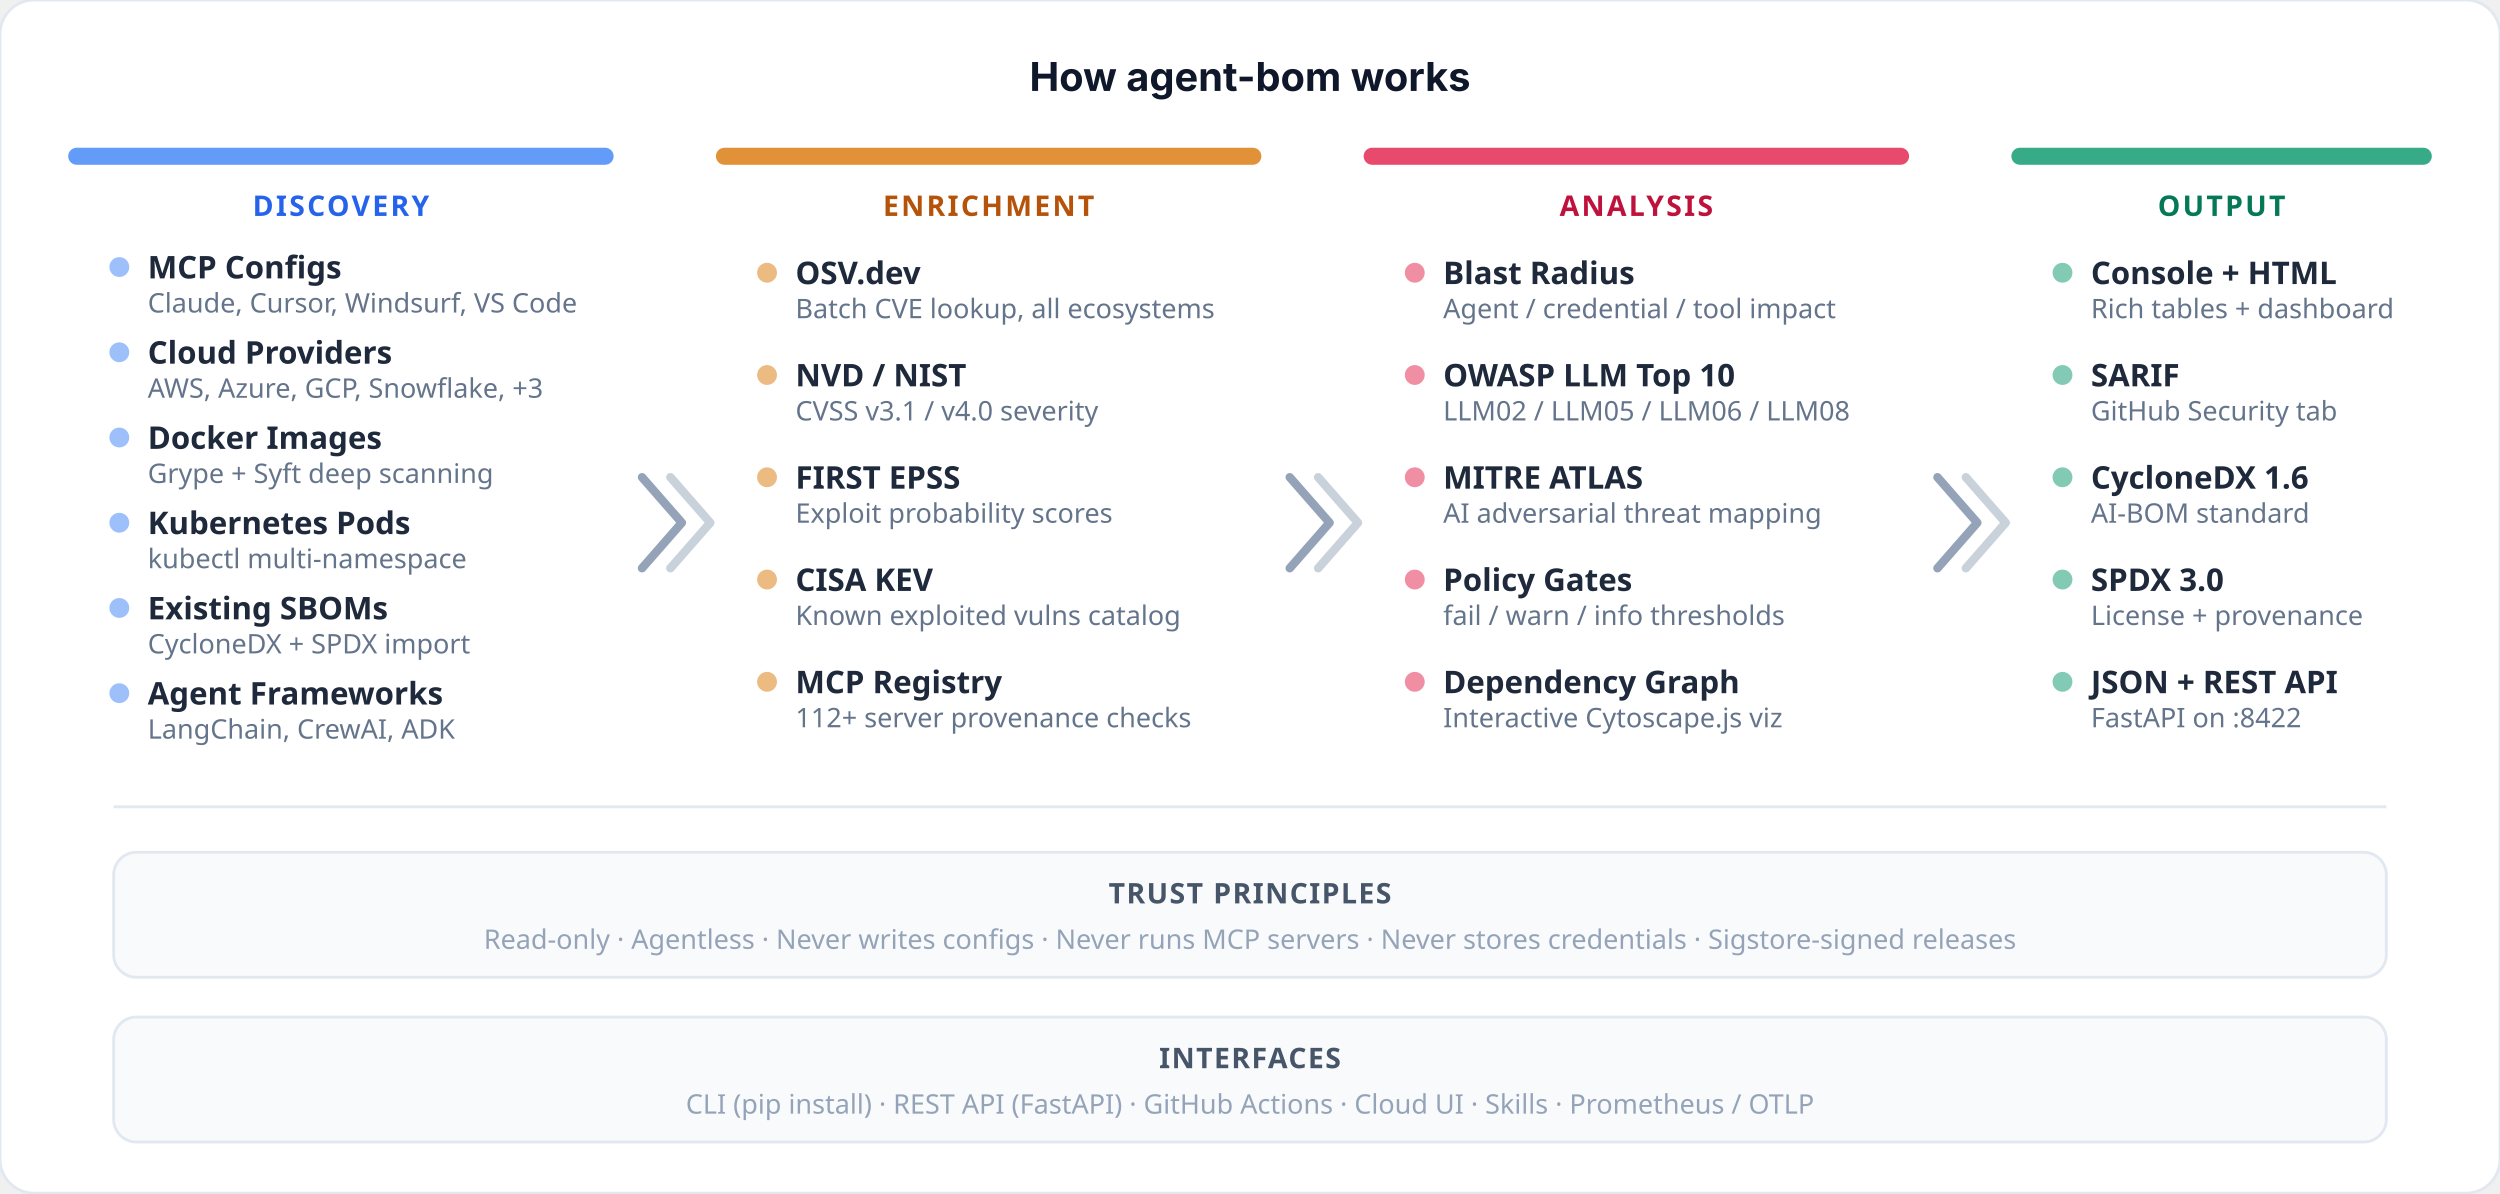
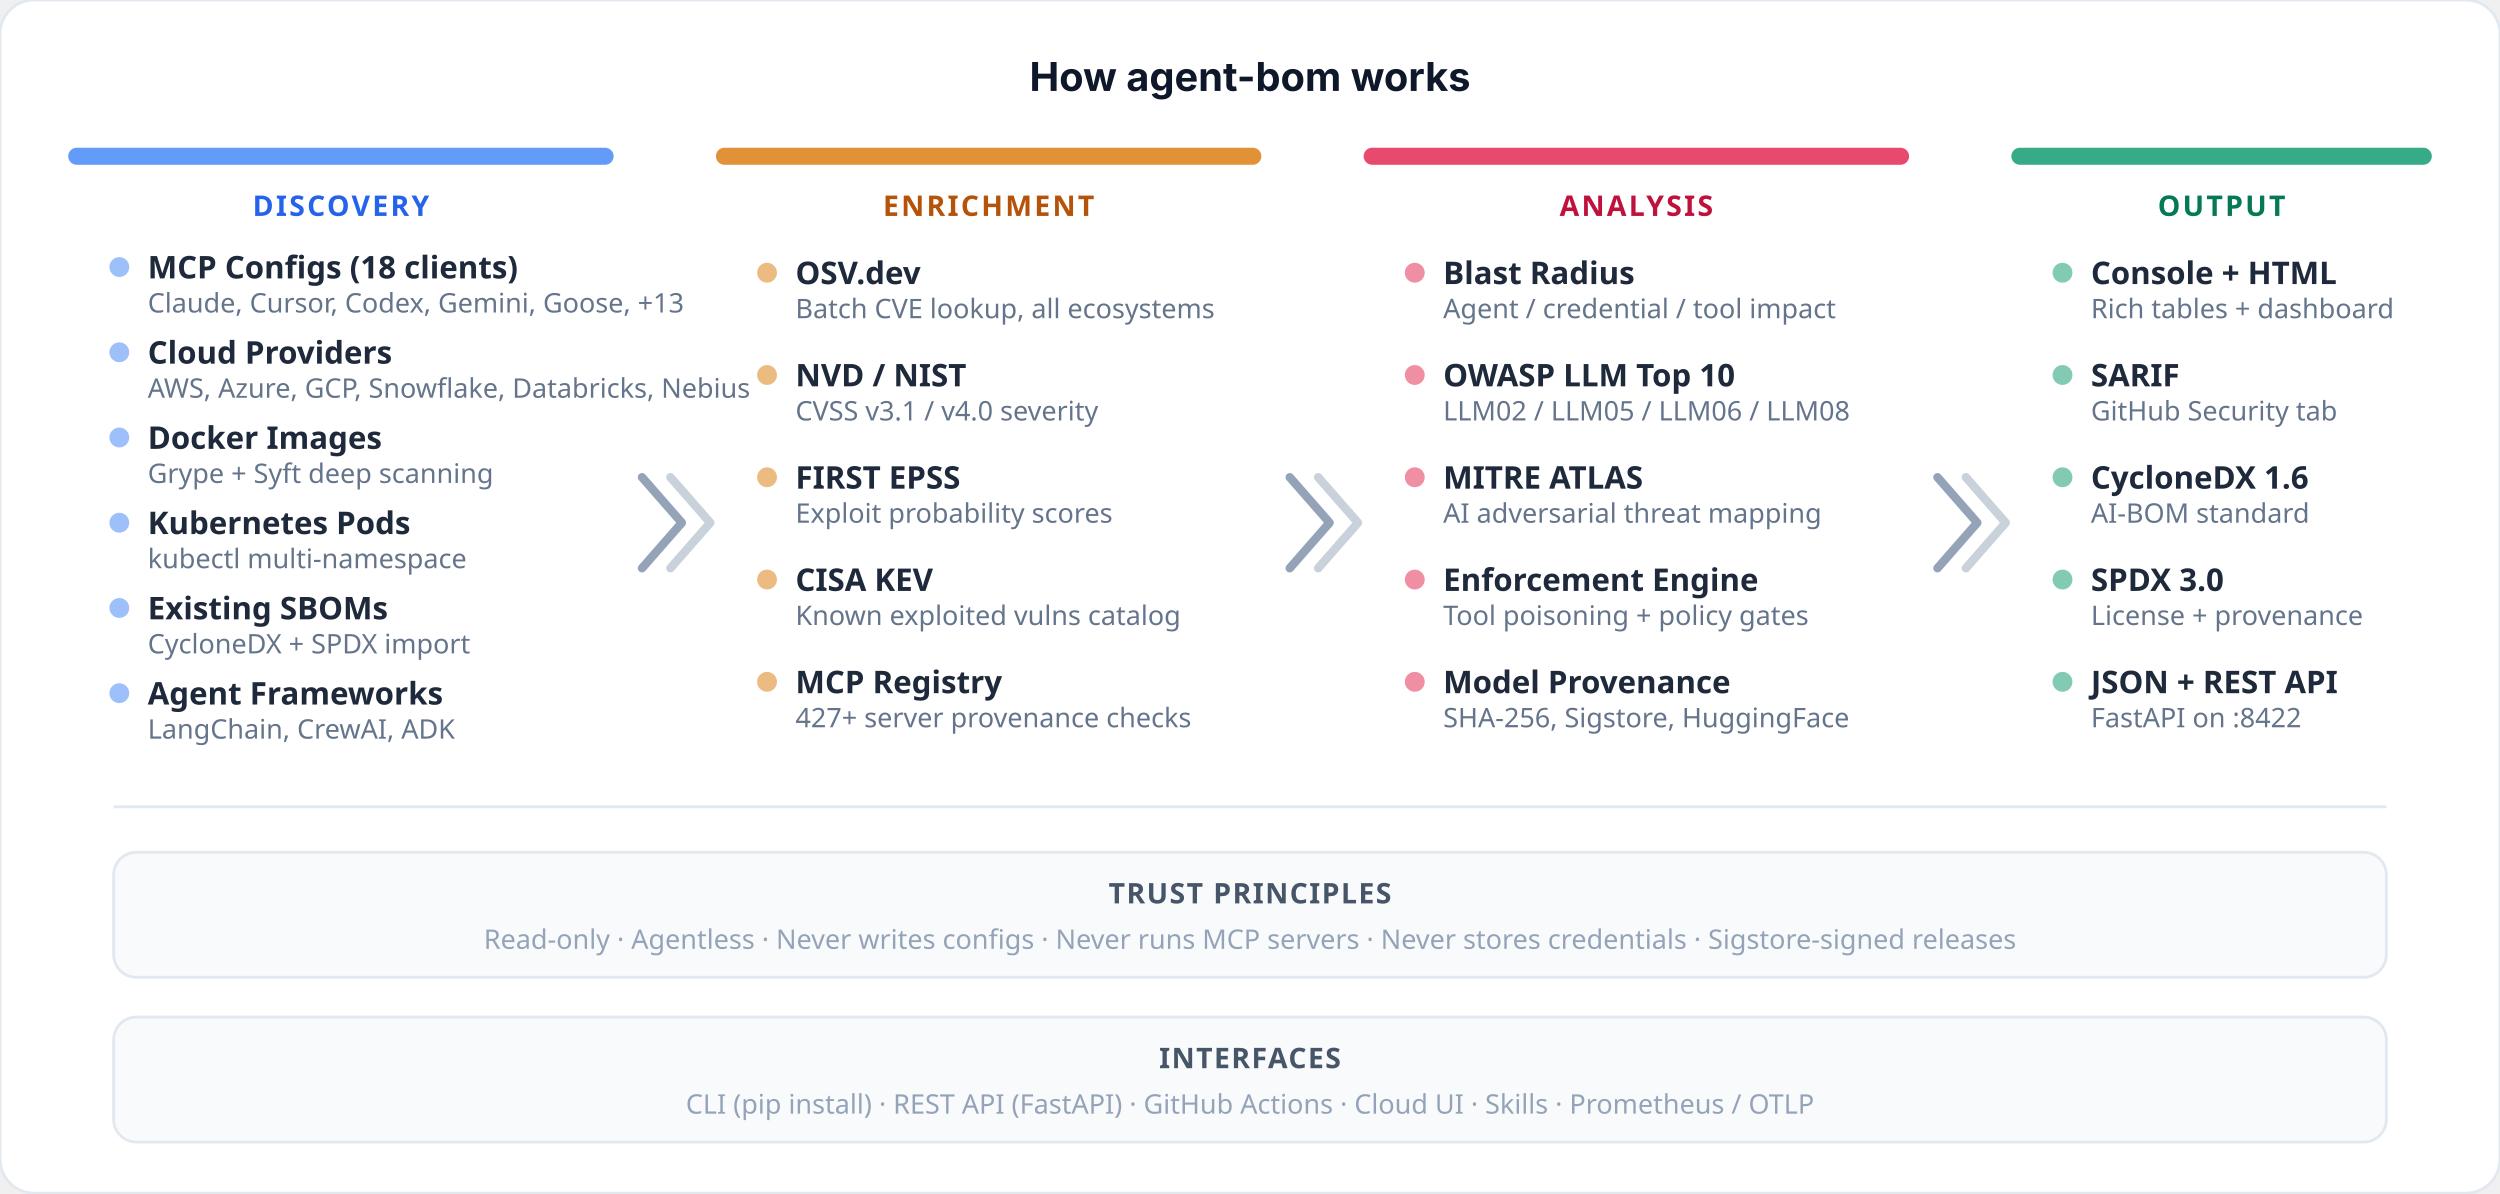
<svg xmlns="http://www.w3.org/2000/svg" viewBox="0 0 880 420" fill="none">
  <style>
    .title { font: 700 14px system-ui, -apple-system, sans-serif; fill: #0f172a; }
    .phase { font: 700 10px system-ui, sans-serif; letter-spacing: 0.08em; }
    .item-label { font: 600 11px system-ui, sans-serif; fill: #1e293b; }
    .item-sub { font: 400 9.5px system-ui, sans-serif; fill: #64748b; }
    .footer { font: 500 9.5px system-ui, sans-serif; fill: #94a3b8; }
  </style>
  <defs>
    <marker id="arr" viewBox="0 0 10 10" refX="9" refY="5" markerWidth="8" markerHeight="8" orient="auto">
      <path d="M1 1L9 5L1 9" stroke="#94a3b8" stroke-width="2" fill="none" stroke-linecap="round" stroke-linejoin="round" />
    </marker>
  </defs>
  <rect width="880" height="420" rx="12" fill="#ffffff" stroke="#e2e8f0" stroke-width="1" />
  <text x="440" y="32" text-anchor="middle" class="title">How agent-bom works</text>
  <rect x="24" y="52" width="192" height="6" rx="3" fill="#3b82f6" opacity="0.8" />
  <text x="120" y="76" text-anchor="middle" class="phase" fill="#2563eb">DISCOVERY</text>
  <g transform="translate(36, 88)">
    <circle cx="6" cy="6" r="3.5" fill="#3b82f6" opacity="0.5" />
-     <text x="16" y="10" class="item-label">MCP Configs</text>
-     <text x="16" y="22" class="item-sub">Claude, Cursor, Windsurf, VS Code</text>
+     <text x="16" y="10" class="item-label">MCP Configs (18 clients)</text>
+     <text x="16" y="22" class="item-sub">Claude, Cursor, Codex, Gemini, Goose, +13</text>
  </g>
  <g transform="translate(36, 118)">
    <circle cx="6" cy="6" r="3.5" fill="#3b82f6" opacity="0.5" />
    <text x="16" y="10" class="item-label">Cloud Providers</text>
-     <text x="16" y="22" class="item-sub">AWS, Azure, GCP, Snowflake, +3</text>
+     <text x="16" y="22" class="item-sub">AWS, Azure, GCP, Snowflake, Databricks, Nebius</text>
  </g>
  <g transform="translate(36, 148)">
    <circle cx="6" cy="6" r="3.5" fill="#3b82f6" opacity="0.5" />
    <text x="16" y="10" class="item-label">Docker Images</text>
    <text x="16" y="22" class="item-sub">Grype + Syft deep scanning</text>
  </g>
  <g transform="translate(36, 178)">
    <circle cx="6" cy="6" r="3.5" fill="#3b82f6" opacity="0.5" />
    <text x="16" y="10" class="item-label">Kubernetes Pods</text>
    <text x="16" y="22" class="item-sub">kubectl multi-namespace</text>
  </g>
  <g transform="translate(36, 208)">
    <circle cx="6" cy="6" r="3.5" fill="#3b82f6" opacity="0.5" />
    <text x="16" y="10" class="item-label">Existing SBOMs</text>
    <text x="16" y="22" class="item-sub">CycloneDX + SPDX import</text>
  </g>
  <g transform="translate(36, 238)">
    <circle cx="6" cy="6" r="3.5" fill="#3b82f6" opacity="0.5" />
    <text x="16" y="10" class="item-label">Agent Frameworks</text>
    <text x="16" y="22" class="item-sub">LangChain, CrewAI, ADK</text>
  </g>
  <g transform="translate(226, 168)">
    <path d="M0 0L14 16L0 32" stroke="#94a3b8" stroke-width="3" fill="none" stroke-linecap="round" stroke-linejoin="round" />
    <path d="M10 0L24 16L10 32" stroke="#94a3b8" stroke-width="3" fill="none" stroke-linecap="round" stroke-linejoin="round" opacity="0.5" />
  </g>
  <rect x="252" y="52" width="192" height="6" rx="3" fill="#d97706" opacity="0.8" />
  <text x="348" y="76" text-anchor="middle" class="phase" fill="#b45309">ENRICHMENT</text>
  <g transform="translate(264, 90)">
    <circle cx="6" cy="6" r="3.5" fill="#d97706" opacity="0.5" />
    <text x="16" y="10" class="item-label">OSV.dev</text>
    <text x="16" y="22" class="item-sub">Batch CVE lookup, all ecosystems</text>
  </g>
  <g transform="translate(264, 126)">
    <circle cx="6" cy="6" r="3.5" fill="#d97706" opacity="0.5" />
    <text x="16" y="10" class="item-label">NVD / NIST</text>
    <text x="16" y="22" class="item-sub">CVSS v3.1 / v4.0 severity</text>
  </g>
  <g transform="translate(264, 162)">
    <circle cx="6" cy="6" r="3.5" fill="#d97706" opacity="0.5" />
    <text x="16" y="10" class="item-label">FIRST EPSS</text>
    <text x="16" y="22" class="item-sub">Exploit probability scores</text>
  </g>
  <g transform="translate(264, 198)">
    <circle cx="6" cy="6" r="3.5" fill="#d97706" opacity="0.5" />
    <text x="16" y="10" class="item-label">CISA KEV</text>
    <text x="16" y="22" class="item-sub">Known exploited vulns catalog</text>
  </g>
  <g transform="translate(264, 234)">
    <circle cx="6" cy="6" r="3.5" fill="#d97706" opacity="0.5" />
    <text x="16" y="10" class="item-label">MCP Registry</text>
-     <text x="16" y="22" class="item-sub">112+ server provenance checks</text>
+     <text x="16" y="22" class="item-sub">427+ server provenance checks</text>
  </g>
  <g transform="translate(454, 168)">
    <path d="M0 0L14 16L0 32" stroke="#94a3b8" stroke-width="3" fill="none" stroke-linecap="round" stroke-linejoin="round" />
    <path d="M10 0L24 16L10 32" stroke="#94a3b8" stroke-width="3" fill="none" stroke-linecap="round" stroke-linejoin="round" opacity="0.5" />
  </g>
  <rect x="480" y="52" width="192" height="6" rx="3" fill="#e11d48" opacity="0.8" />
  <text x="576" y="76" text-anchor="middle" class="phase" fill="#be123c">ANALYSIS</text>
  <g transform="translate(492, 90)">
    <circle cx="6" cy="6" r="3.5" fill="#e11d48" opacity="0.5" />
    <text x="16" y="10" class="item-label">Blast Radius</text>
    <text x="16" y="22" class="item-sub">Agent / credential / tool impact</text>
  </g>
  <g transform="translate(492, 126)">
    <circle cx="6" cy="6" r="3.5" fill="#e11d48" opacity="0.5" />
    <text x="16" y="10" class="item-label">OWASP LLM Top 10</text>
    <text x="16" y="22" class="item-sub">LLM02 / LLM05 / LLM06 / LLM08</text>
  </g>
  <g transform="translate(492, 162)">
    <circle cx="6" cy="6" r="3.5" fill="#e11d48" opacity="0.5" />
    <text x="16" y="10" class="item-label">MITRE ATLAS</text>
    <text x="16" y="22" class="item-sub">AI adversarial threat mapping</text>
  </g>
  <g transform="translate(492, 198)">
    <circle cx="6" cy="6" r="3.5" fill="#e11d48" opacity="0.5" />
-     <text x="16" y="10" class="item-label">Policy Gates</text>
-     <text x="16" y="22" class="item-sub">fail / warn / info thresholds</text>
+     <text x="16" y="10" class="item-label">Enforcement Engine</text>
+     <text x="16" y="22" class="item-sub">Tool poisoning + policy gates</text>
  </g>
  <g transform="translate(492, 234)">
    <circle cx="6" cy="6" r="3.5" fill="#e11d48" opacity="0.5" />
-     <text x="16" y="10" class="item-label">Dependency Graph</text>
-     <text x="16" y="22" class="item-sub">Interactive Cytoscape.js viz</text>
+     <text x="16" y="10" class="item-label">Model Provenance</text>
+     <text x="16" y="22" class="item-sub">SHA-256, Sigstore, HuggingFace</text>
  </g>
  <g transform="translate(682, 168)">
    <path d="M0 0L14 16L0 32" stroke="#94a3b8" stroke-width="3" fill="none" stroke-linecap="round" stroke-linejoin="round" />
    <path d="M10 0L24 16L10 32" stroke="#94a3b8" stroke-width="3" fill="none" stroke-linecap="round" stroke-linejoin="round" opacity="0.5" />
  </g>
  <rect x="708" y="52" width="148" height="6" rx="3" fill="#059669" opacity="0.8" />
  <text x="782" y="76" text-anchor="middle" class="phase" fill="#047857">OUTPUT</text>
  <g transform="translate(720, 90)">
    <circle cx="6" cy="6" r="3.5" fill="#059669" opacity="0.5" />
    <text x="16" y="10" class="item-label">Console + HTML</text>
    <text x="16" y="22" class="item-sub">Rich tables + dashboard</text>
  </g>
  <g transform="translate(720, 126)">
    <circle cx="6" cy="6" r="3.5" fill="#059669" opacity="0.5" />
    <text x="16" y="10" class="item-label">SARIF</text>
    <text x="16" y="22" class="item-sub">GitHub Security tab</text>
  </g>
  <g transform="translate(720, 162)">
    <circle cx="6" cy="6" r="3.5" fill="#059669" opacity="0.5" />
    <text x="16" y="10" class="item-label">CycloneDX 1.6</text>
    <text x="16" y="22" class="item-sub">AI-BOM standard</text>
  </g>
  <g transform="translate(720, 198)">
    <circle cx="6" cy="6" r="3.5" fill="#059669" opacity="0.5" />
    <text x="16" y="10" class="item-label">SPDX 3.0</text>
    <text x="16" y="22" class="item-sub">License + provenance</text>
  </g>
  <g transform="translate(720, 234)">
    <circle cx="6" cy="6" r="3.5" fill="#059669" opacity="0.5" />
    <text x="16" y="10" class="item-label">JSON + REST API</text>
    <text x="16" y="22" class="item-sub">FastAPI on :8422</text>
  </g>
  <line x1="40" y1="284" x2="840" y2="284" stroke="#e2e8f0" stroke-width="1" />
  <g transform="translate(40, 300)">
    <rect width="800" height="44" rx="8" fill="#f8fafc" stroke="#e2e8f0" stroke-width="1" />
    <text x="400" y="18" text-anchor="middle" font-family="system-ui, sans-serif" font-size="10" font-weight="700" fill="#475569" letter-spacing="0.05em">TRUST PRINCIPLES</text>
    <text x="400" y="34" text-anchor="middle" class="footer">Read-only  ·  Agentless  ·  Never writes configs  ·  Never runs MCP servers  ·  Never stores credentials  ·  Sigstore-signed releases</text>
  </g>
  <g transform="translate(40, 358)">
    <rect width="800" height="44" rx="8" fill="#f8fafc" stroke="#e2e8f0" stroke-width="1" />
    <text x="400" y="18" text-anchor="middle" font-family="system-ui, sans-serif" font-size="10" font-weight="700" fill="#475569" letter-spacing="0.05em">INTERFACES</text>
    <text x="400" y="34" text-anchor="middle" class="footer">CLI (pip install)  ·  REST API (FastAPI)  ·  GitHub Actions  ·  Cloud UI  ·  Skills  ·  Prometheus / OTLP</text>
  </g>
</svg>
